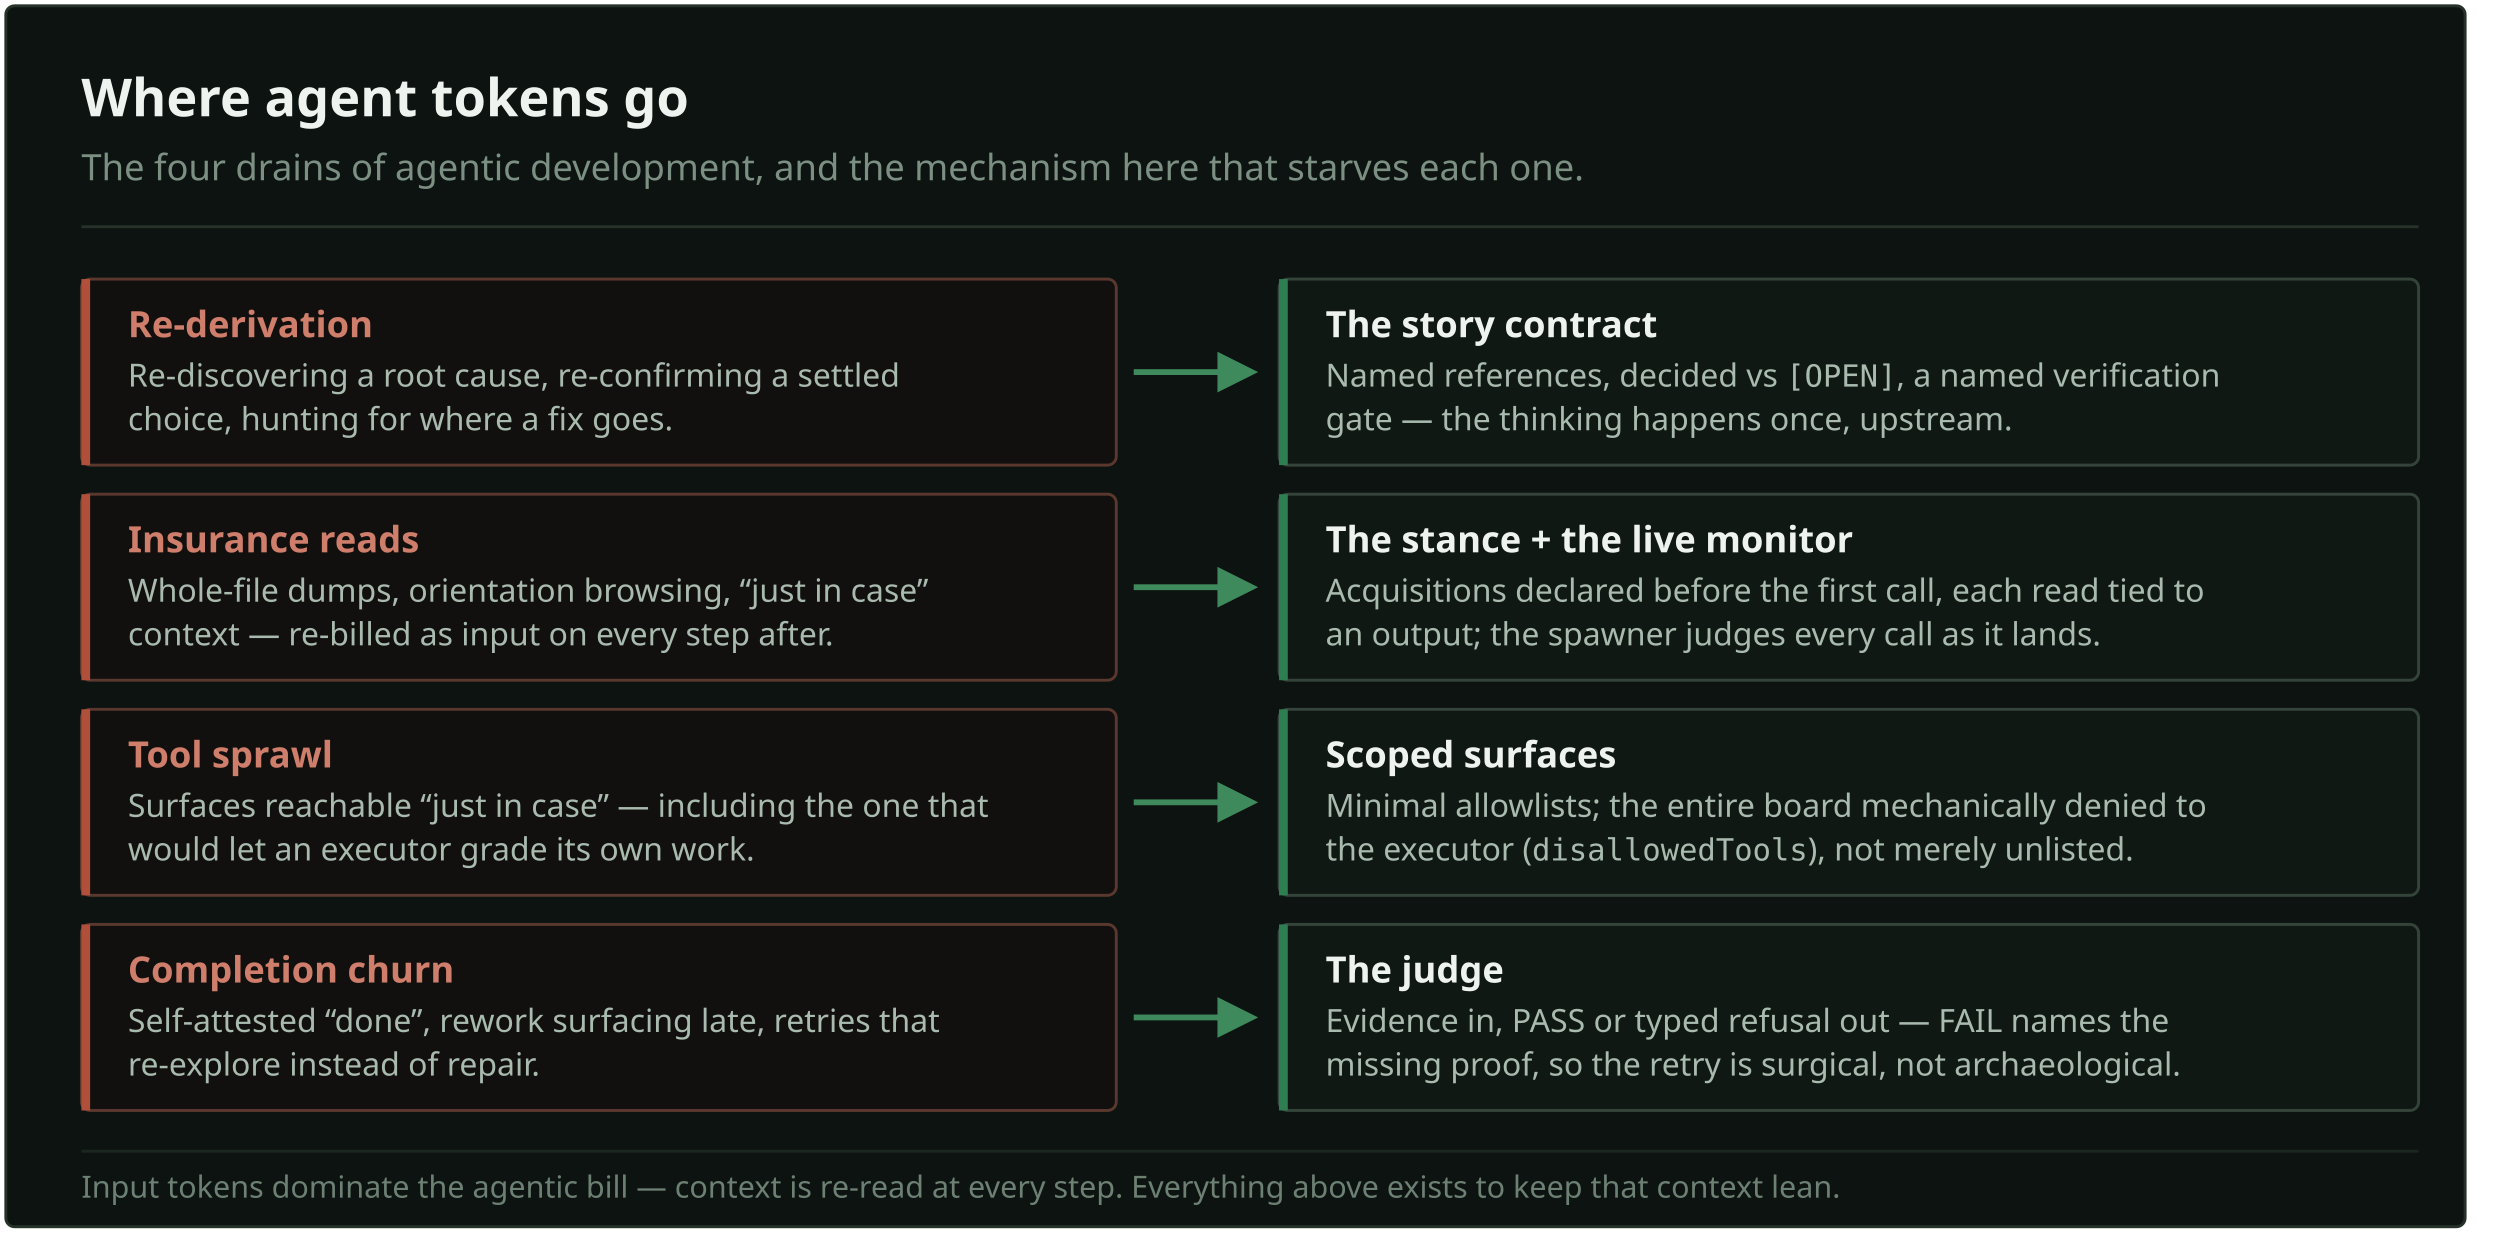
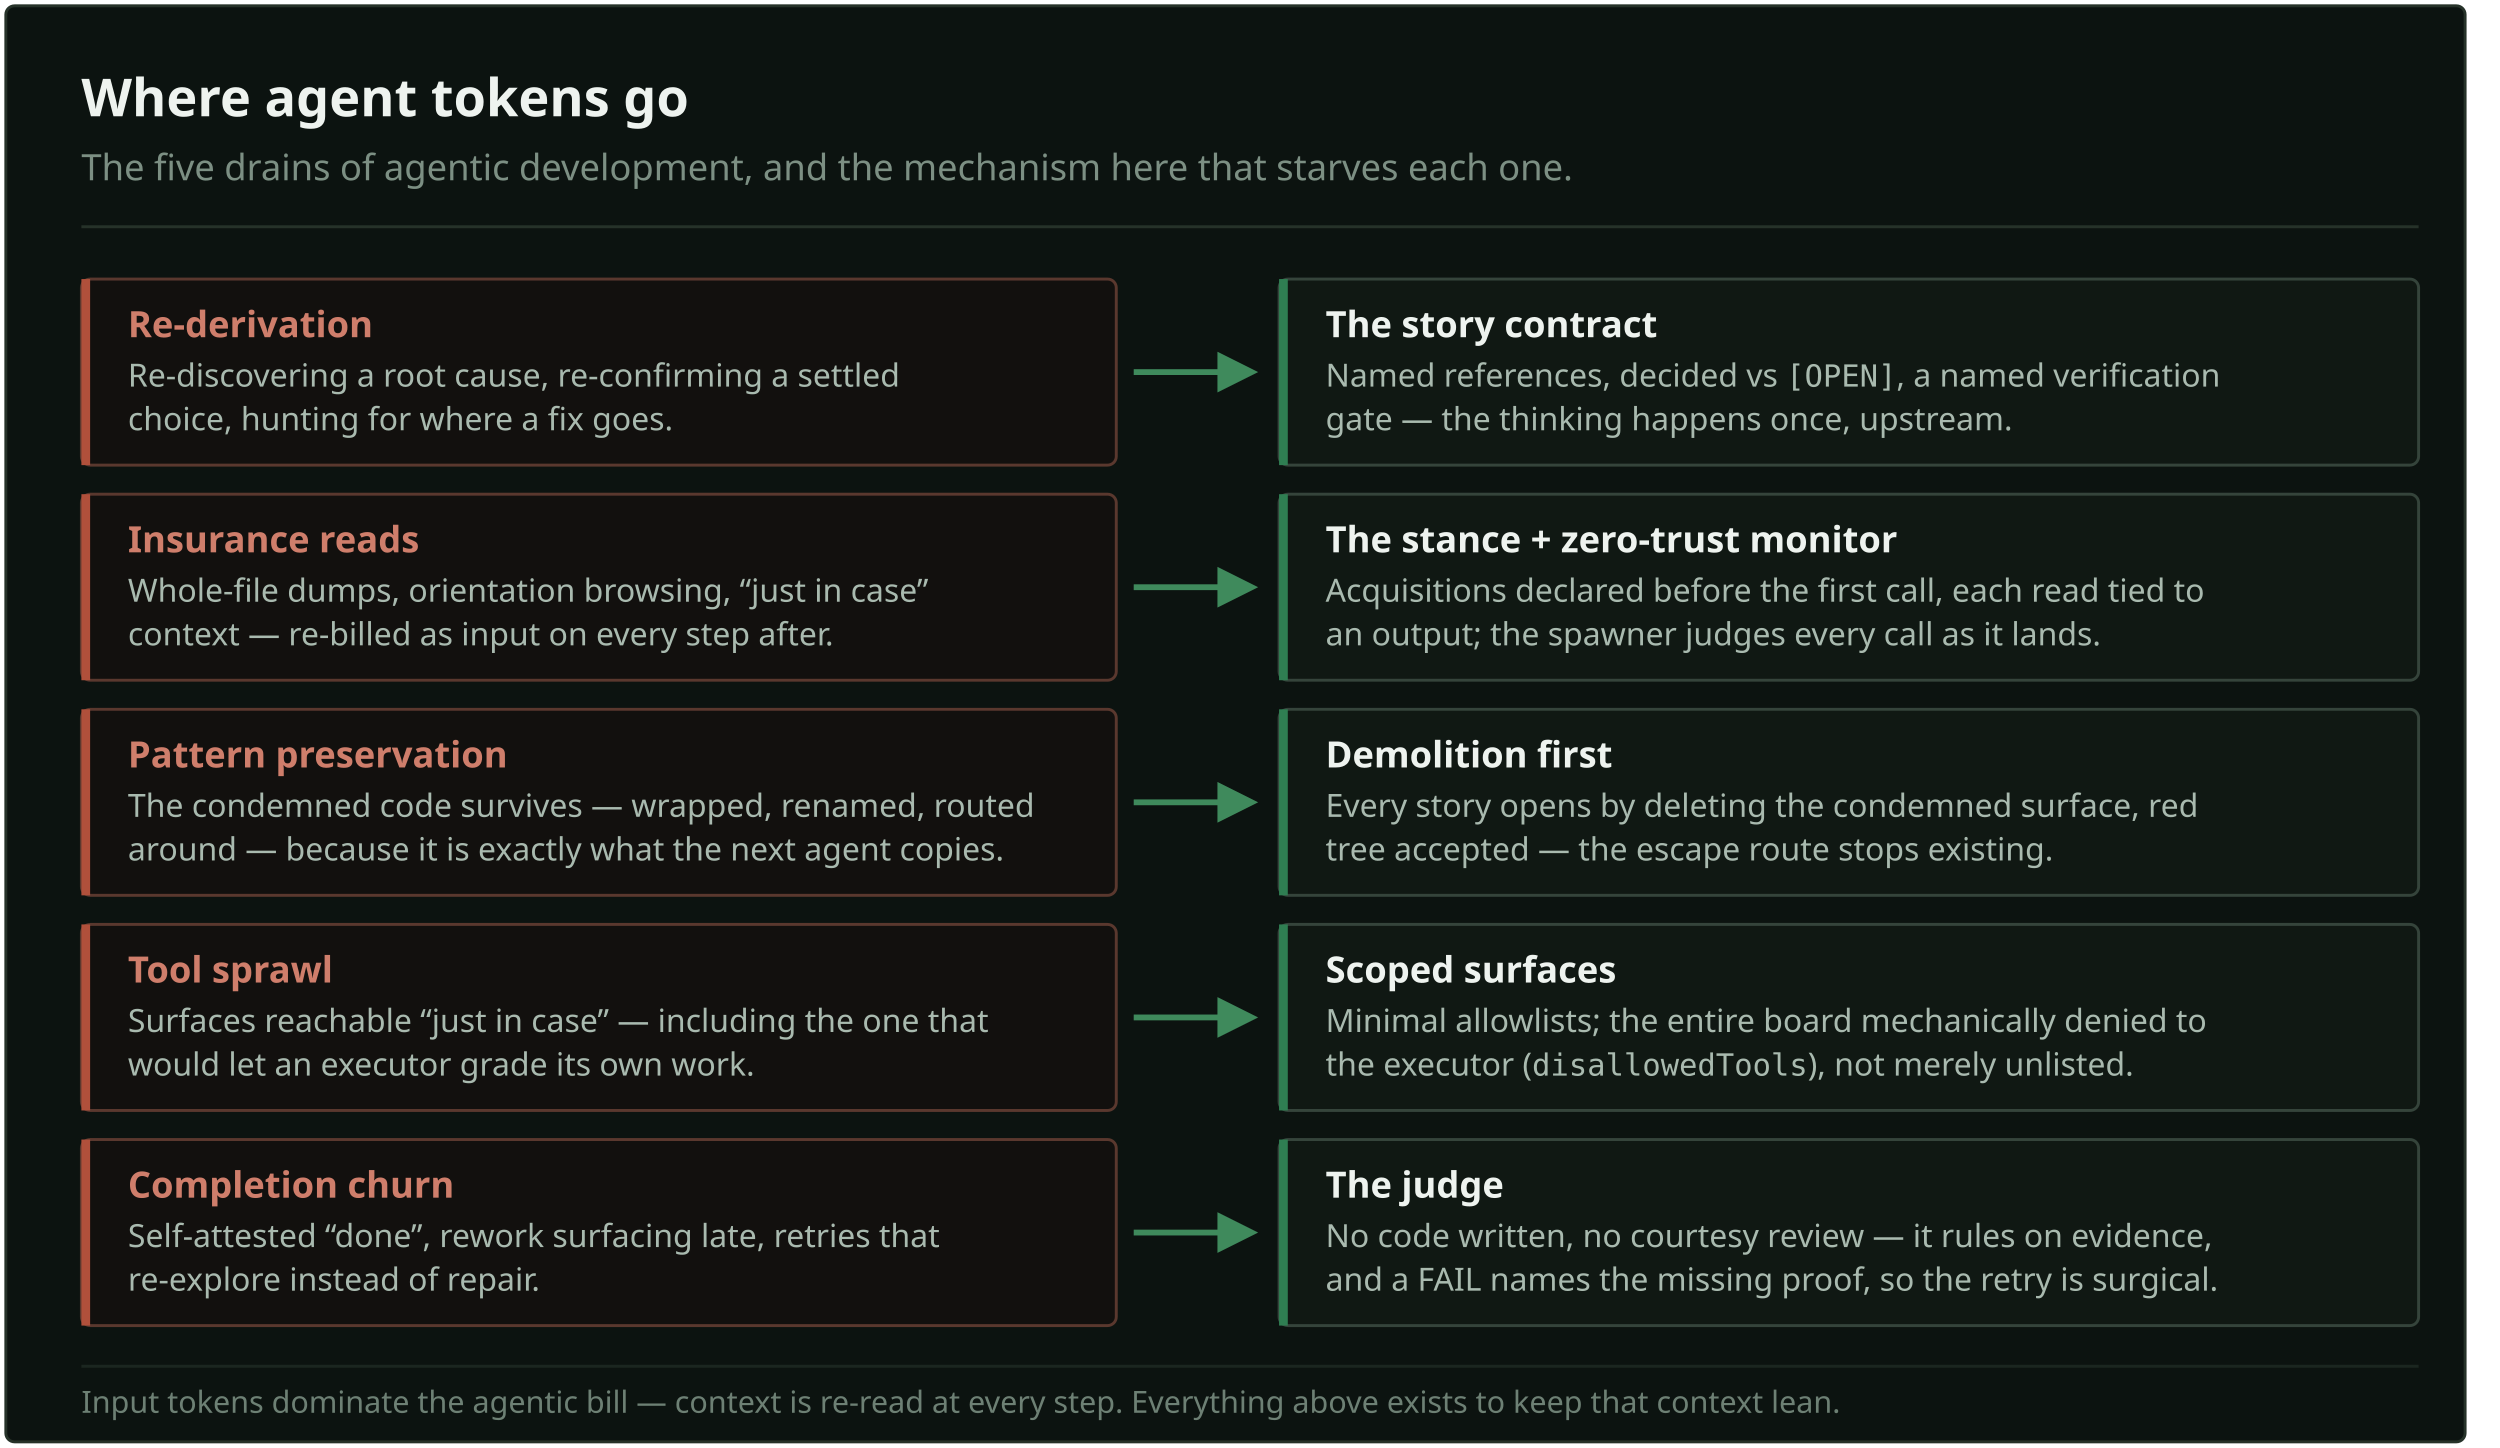
- <svg xmlns="http://www.w3.org/2000/svg" viewBox="0 0 860 424" width="860" height="424" font-family="ui-sans-serif, 'IBM Plex Sans', system-ui, sans-serif" role="img" aria-label="Where agent tokens go: re-derivation is starved by the story contract, insurance reads by the stance and live monitor, tool sprawl by scoped surfaces, completion churn by the judge.">
+ <svg xmlns="http://www.w3.org/2000/svg" viewBox="0 0 860 498" width="860" height="498" font-family="ui-sans-serif, 'IBM Plex Sans', system-ui, sans-serif" role="img" aria-label="Where agent tokens go: re-derivation is starved by the story contract, insurance reads by the stance and live monitor, pattern preservation by demolition running first, tool sprawl by scoped surfaces, completion churn by the judge.">
  <defs>
    <style>
      .mono { font-family: ui-monospace, 'JetBrains Mono', Menlo, Consolas, monospace; }
    </style>
    <marker id="fern" viewBox="0 0 10 10" refX="8" refY="5" markerWidth="7" markerHeight="7" orient="auto-start-reverse">
      <path d="M0,0 L10,5 L0,10 z" fill="#3f8a5c" />
    </marker>
  </defs>
-   <rect x="2" y="2" width="846" height="420" rx="3" fill="#0c1310" stroke="#263229" />
+   <rect x="2" y="2" width="846" height="494" rx="3" fill="#0c1310" stroke="#263229" />
  <text x="28" y="40" font-size="18" font-weight="600" fill="#eef3ef">Where agent tokens go</text>
-   <text x="28" y="62" font-size="12.5" fill="#7c8f83">The four drains of agentic development, and the mechanism here that starves each one.</text>
+   <text x="28" y="62" font-size="12.5" fill="#7c8f83">The five drains of agentic development, and the mechanism here that starves each one.</text>
  <line x1="28" y1="78" x2="832" y2="78" stroke="#263229" />
  <rect x="28" y="96" width="356" height="64" rx="3" fill="#12100e" stroke="#5a382e" />
  <rect x="28" y="96" width="3" height="64" fill="#b0503b" />
  <text x="44" y="116" font-size="12.5" font-weight="600" fill="#cf7e6b">Re-derivation</text>
  <text x="44" y="133" font-size="11" fill="#a9baaf">Re-discovering a root cause, re-confirming a settled</text>
  <text x="44" y="148" font-size="11" fill="#a9baaf">choice, hunting for where a fix goes.</text>
  <line x1="390" y1="128" x2="430" y2="128" stroke="#3f8a5c" stroke-width="2" marker-end="url(#fern)" />
  <rect x="440" y="96" width="392" height="64" rx="3" fill="#101813" stroke="#35443b" />
  <rect x="440" y="96" width="3" height="64" fill="#2F7E52" />
  <text x="456" y="116" font-size="12.5" font-weight="600" fill="#eef3ef">The story contract</text>
  <text x="456" y="133" font-size="11" fill="#a9baaf">Named references, decided vs <tspan class="mono" font-size="10.5">[OPEN]</tspan>, a named verification</text>
  <text x="456" y="148" font-size="11" fill="#a9baaf">gate — the thinking happens once, upstream.</text>
  <rect x="28" y="170" width="356" height="64" rx="3" fill="#12100e" stroke="#5a382e" />
  <rect x="28" y="170" width="3" height="64" fill="#b0503b" />
  <text x="44" y="190" font-size="12.5" font-weight="600" fill="#cf7e6b">Insurance reads</text>
  <text x="44" y="207" font-size="11" fill="#a9baaf">Whole-file dumps, orientation browsing, “just in case”</text>
  <text x="44" y="222" font-size="11" fill="#a9baaf">context — re-billed as input on every step after.</text>
  <line x1="390" y1="202" x2="430" y2="202" stroke="#3f8a5c" stroke-width="2" marker-end="url(#fern)" />
  <rect x="440" y="170" width="392" height="64" rx="3" fill="#101813" stroke="#35443b" />
  <rect x="440" y="170" width="3" height="64" fill="#2F7E52" />
-   <text x="456" y="190" font-size="12.5" font-weight="600" fill="#eef3ef">The stance + the live monitor</text>
+   <text x="456" y="190" font-size="12.5" font-weight="600" fill="#eef3ef">The stance + zero-trust monitor</text>
  <text x="456" y="207" font-size="11" fill="#a9baaf">Acquisitions declared before the first call, each read tied to</text>
  <text x="456" y="222" font-size="11" fill="#a9baaf">an output; the spawner judges every call as it lands.</text>
  <rect x="28" y="244" width="356" height="64" rx="3" fill="#12100e" stroke="#5a382e" />
  <rect x="28" y="244" width="3" height="64" fill="#b0503b" />
-   <text x="44" y="264" font-size="12.5" font-weight="600" fill="#cf7e6b">Tool sprawl</text>
-   <text x="44" y="281" font-size="11" fill="#a9baaf">Surfaces reachable “just in case” — including the one that</text>
-   <text x="44" y="296" font-size="11" fill="#a9baaf">would let an executor grade its own work.</text>
+   <text x="44" y="264" font-size="12.5" font-weight="600" fill="#cf7e6b">Pattern preservation</text>
+   <text x="44" y="281" font-size="11" fill="#a9baaf">The condemned code survives — wrapped, renamed, routed</text>
+   <text x="44" y="296" font-size="11" fill="#a9baaf">around — because it is exactly what the next agent copies.</text>
  <line x1="390" y1="276" x2="430" y2="276" stroke="#3f8a5c" stroke-width="2" marker-end="url(#fern)" />
  <rect x="440" y="244" width="392" height="64" rx="3" fill="#101813" stroke="#35443b" />
  <rect x="440" y="244" width="3" height="64" fill="#2F7E52" />
-   <text x="456" y="264" font-size="12.5" font-weight="600" fill="#eef3ef">Scoped surfaces</text>
-   <text x="456" y="281" font-size="11" fill="#a9baaf">Minimal allowlists; the entire board mechanically denied to</text>
-   <text x="456" y="296" font-size="11" fill="#a9baaf">the executor (<tspan class="mono" font-size="10.5">disallowedTools</tspan>), not merely unlisted.</text>
+   <text x="456" y="264" font-size="12.5" font-weight="600" fill="#eef3ef">Demolition first</text>
+   <text x="456" y="281" font-size="11" fill="#a9baaf">Every story opens by deleting the condemned surface, red</text>
+   <text x="456" y="296" font-size="11" fill="#a9baaf">tree accepted — the escape route stops existing.</text>
  <rect x="28" y="318" width="356" height="64" rx="3" fill="#12100e" stroke="#5a382e" />
  <rect x="28" y="318" width="3" height="64" fill="#b0503b" />
-   <text x="44" y="338" font-size="12.5" font-weight="600" fill="#cf7e6b">Completion churn</text>
-   <text x="44" y="355" font-size="11" fill="#a9baaf">Self-attested “done”, rework surfacing late, retries that</text>
-   <text x="44" y="370" font-size="11" fill="#a9baaf">re-explore instead of repair.</text>
+   <text x="44" y="338" font-size="12.5" font-weight="600" fill="#cf7e6b">Tool sprawl</text>
+   <text x="44" y="355" font-size="11" fill="#a9baaf">Surfaces reachable “just in case” — including the one that</text>
+   <text x="44" y="370" font-size="11" fill="#a9baaf">would let an executor grade its own work.</text>
  <line x1="390" y1="350" x2="430" y2="350" stroke="#3f8a5c" stroke-width="2" marker-end="url(#fern)" />
  <rect x="440" y="318" width="392" height="64" rx="3" fill="#101813" stroke="#35443b" />
  <rect x="440" y="318" width="3" height="64" fill="#2F7E52" />
-   <text x="456" y="338" font-size="12.5" font-weight="600" fill="#eef3ef">The judge</text>
-   <text x="456" y="355" font-size="11" fill="#a9baaf">Evidence in, PASS or typed refusal out — FAIL names the</text>
-   <text x="456" y="370" font-size="11" fill="#a9baaf">missing proof, so the retry is surgical, not archaeological.</text>
-   <line x1="28" y1="396" x2="832" y2="396" stroke="#1b2620" />
-   <text x="28" y="412" font-size="10.5" fill="#6d8074">Input tokens dominate the agentic bill — context is re-read at every step. Everything above exists to keep that context lean.</text>
+   <text x="456" y="338" font-size="12.5" font-weight="600" fill="#eef3ef">Scoped surfaces</text>
+   <text x="456" y="355" font-size="11" fill="#a9baaf">Minimal allowlists; the entire board mechanically denied to</text>
+   <text x="456" y="370" font-size="11" fill="#a9baaf">the executor (<tspan class="mono" font-size="10.5">disallowedTools</tspan>), not merely unlisted.</text>
+   <rect x="28" y="392" width="356" height="64" rx="3" fill="#12100e" stroke="#5a382e" />
+   <rect x="28" y="392" width="3" height="64" fill="#b0503b" />
+   <text x="44" y="412" font-size="12.5" font-weight="600" fill="#cf7e6b">Completion churn</text>
+   <text x="44" y="429" font-size="11" fill="#a9baaf">Self-attested “done”, rework surfacing late, retries that</text>
+   <text x="44" y="444" font-size="11" fill="#a9baaf">re-explore instead of repair.</text>
+   <line x1="390" y1="424" x2="430" y2="424" stroke="#3f8a5c" stroke-width="2" marker-end="url(#fern)" />
+   <rect x="440" y="392" width="392" height="64" rx="3" fill="#101813" stroke="#35443b" />
+   <rect x="440" y="392" width="3" height="64" fill="#2F7E52" />
+   <text x="456" y="412" font-size="12.5" font-weight="600" fill="#eef3ef">The judge</text>
+   <text x="456" y="429" font-size="11" fill="#a9baaf">No code written, no courtesy review — it rules on evidence,</text>
+   <text x="456" y="444" font-size="11" fill="#a9baaf">and a FAIL names the missing proof, so the retry is surgical.</text>
+   <line x1="28" y1="470" x2="832" y2="470" stroke="#1b2620" />
+   <text x="28" y="486" font-size="10.5" fill="#6d8074">Input tokens dominate the agentic bill — context is re-read at every step. Everything above exists to keep that context lean.</text>
</svg>
